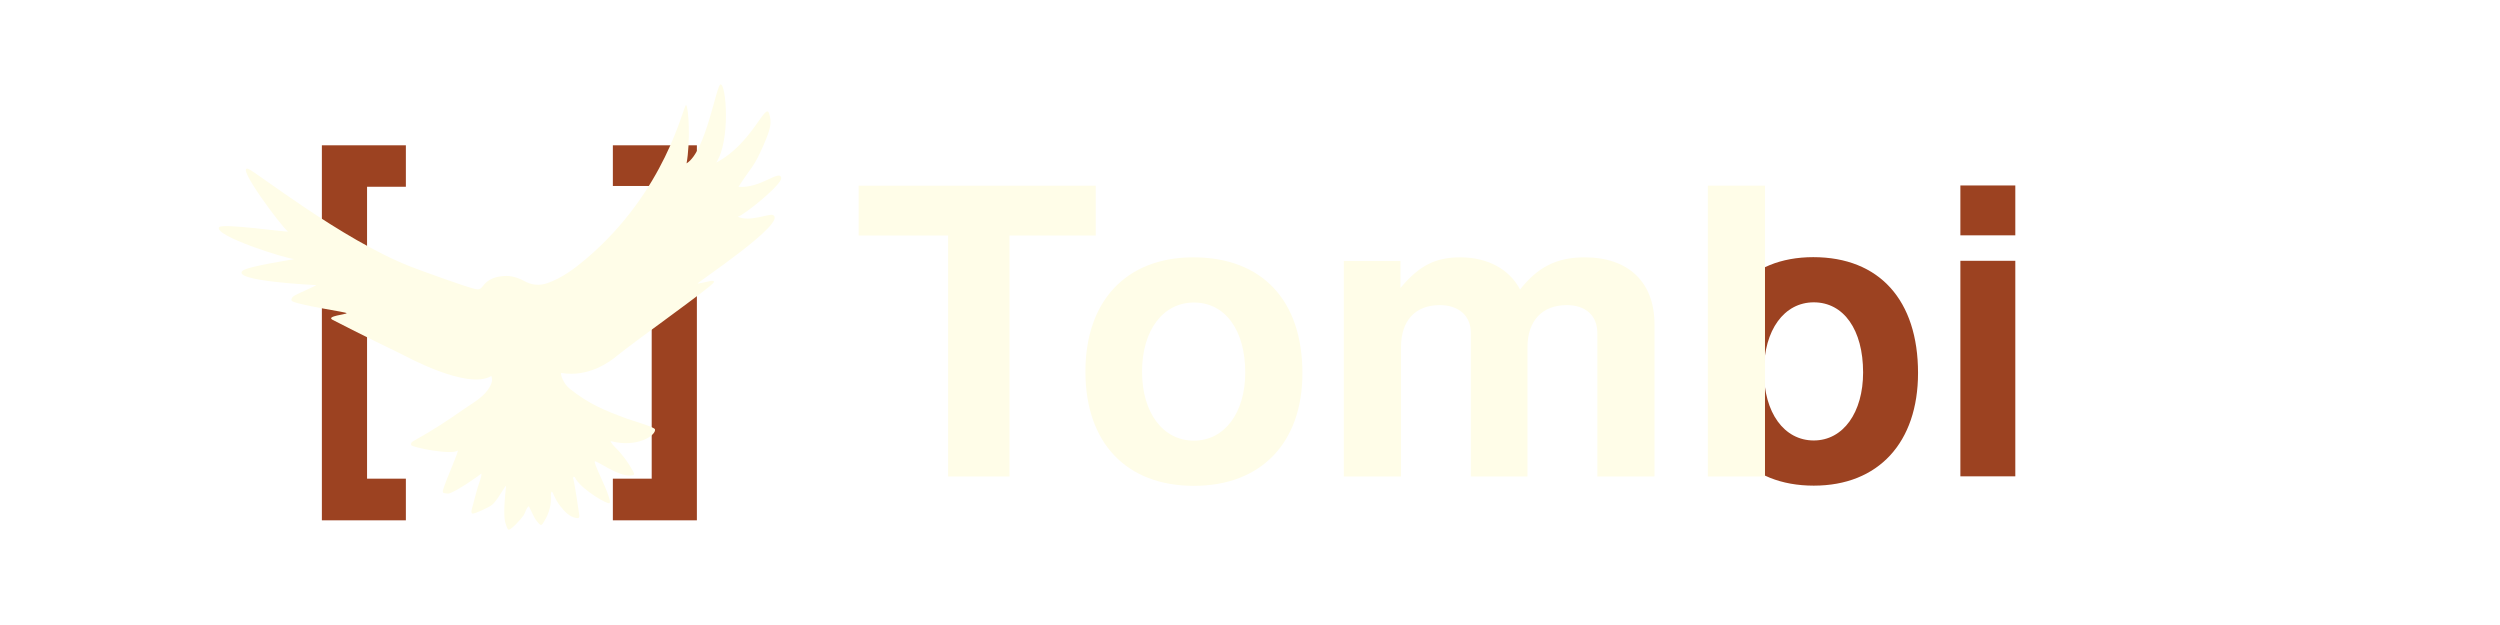
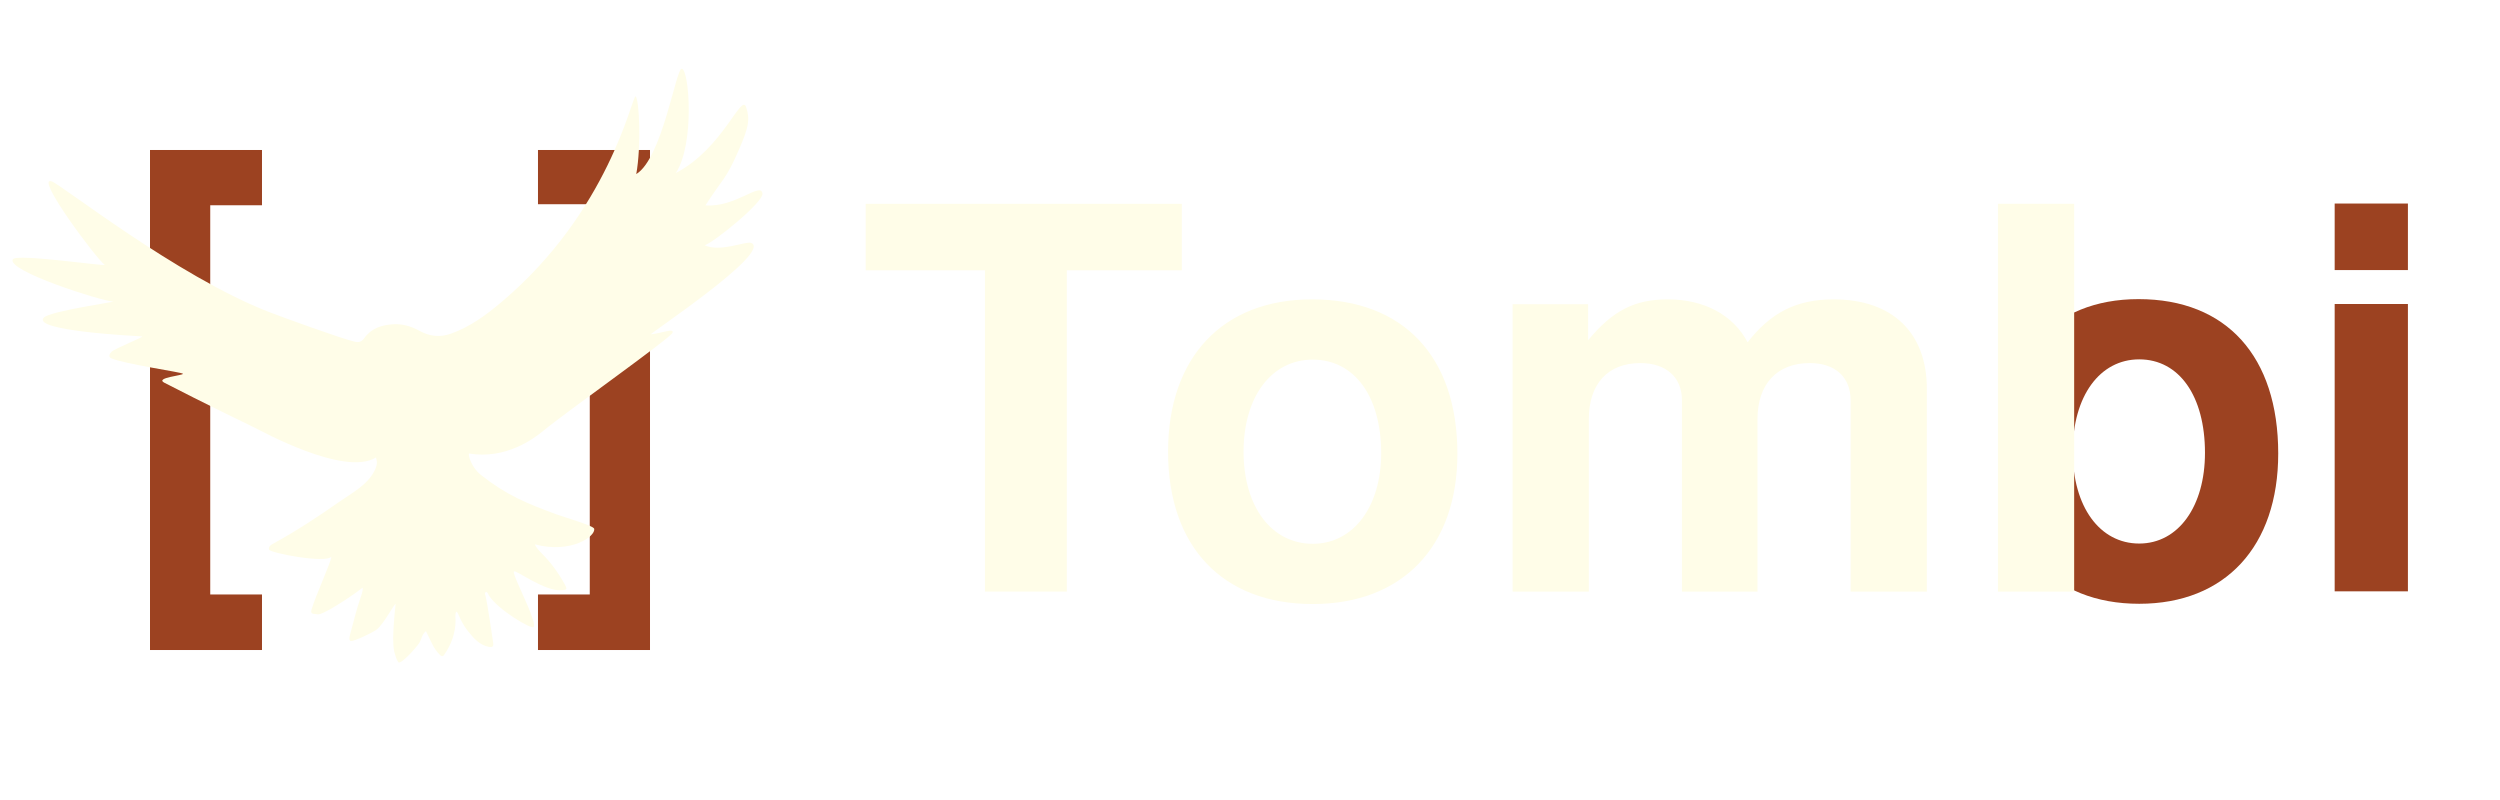
- <svg xmlns="http://www.w3.org/2000/svg" width="100%" height="100%" viewBox="0 0 800 200" version="1.1" xml:space="preserve" style="fill-rule:evenodd;clip-rule:evenodd;stroke-linejoin:round;stroke-miterlimit:2;">
-   <g transform="matrix(1.00856,0,0,1.00856,131.954,-3.20241)">
-     <g transform="matrix(10.3281,0,0,10.5452,407.206,154.298)">
-       <text x="0px" y="0px" style="font-family:'Helvetica-Bold', 'Helvetica';font-weight:700;font-size:12px;fill:rgb(156,66,33);">oi</text>
+ <svg xmlns="http://www.w3.org/2000/svg" width="100%" height="100%" viewBox="0 0 400 128" version="1.1" xml:space="preserve" style="fill-rule:evenodd;clip-rule:evenodd;stroke-linejoin:round;stroke-miterlimit:2;">
+   <g transform="matrix(0.666668,0,0,0.666668,-44.6667,-7.00003)">
+     <g transform="matrix(1.00856,0,0,1.00856,131.954,-3.20241)">
+       <g transform="matrix(10.3281,0,0,10.5452,407.206,154.298)">
+         <text x="0px" y="0px" style="font-family:'Helvetica-Bold', 'Helvetica';font-weight:700;font-size:12px;fill:rgb(156,66,33);">oi</text>
+       </g>
+       <g transform="matrix(10.7472,0,0,10.5452,209.019,154.358)">
+         <text x="0px" y="0px" style="font-family:'Helvetica-Bold', 'Helvetica';font-weight:700;font-size:12px;fill:rgb(255,253,232);">oml</text>
+       </g>
+       <g transform="matrix(10.7472,0,0,10.5452,139.754,154.358)">
+         <text x="0px" y="0px" style="font-family:'Helvetica-Bold', 'Helvetica';font-weight:700;font-size:12px;fill:rgb(255,253,232);">T</text>
+       </g>
    </g>
-     <g transform="matrix(10.7472,0,0,10.5452,209.019,154.358)">
-       <text x="0px" y="0px" style="font-family:'Helvetica-Bold', 'Helvetica';font-weight:700;font-size:12px;fill:rgb(255,253,232);">oml</text>
-     </g>
-     <g transform="matrix(10.7472,0,0,10.5452,139.754,154.358)">
-       <text x="0px" y="0px" style="font-family:'Helvetica-Bold', 'Helvetica';font-weight:700;font-size:12px;fill:rgb(255,253,232);">T</text>
-     </g>
-   </g>
-   <g transform="matrix(2.20012,0,0,2.20012,142.569,23.4277)">
-     <g transform="matrix(4.15375,0,0,4.9461,-21.1003,53.6106)">
-       <path d="M12.299,1.084L12.299,-7.523L10.939,-7.523L10.939,-8.719L13.881,-8.719L13.881,2.309L10.939,2.309L10.939,1.084L12.299,1.084Z" style="fill:rgb(156,66,33);fill-rule:nonzero;" />
-       <path d="M3.691,-8.719L3.691,-7.5L2.332,-7.5L2.332,1.084L3.691,1.084L3.691,2.309L0.75,2.309L0.75,-8.719L3.691,-8.719Z" style="fill:rgb(156,66,33);fill-rule:nonzero;" />
-     </g>
-     <g transform="matrix(0.0911527,0,0,0.0976489,-39.1848,-12.2739)">
-       <path d="M524.898,793.744C522.809,783.244 523.687,773.083 524.303,762.958C524.761,755.434 525.737,747.942 526.513,740.123C524.155,741.133 512.485,762.295 504.072,768.641C499.287,772.251 477.066,781.902 473.159,781.646C469.494,781.405 471.924,774.612 473.053,770.757C476.675,758.392 479.788,746.036 484.253,734.006C485.631,730.295 487.227,726.608 487.211,721.925C483.62,724.906 445.991,749.614 434.892,751.739C433.021,752.097 430.958,751.303 428.982,751.291C425.495,751.27 425.045,749.147 425.843,746.594C430.879,730.479 449.89,692.263 449.572,687.433C442.363,695.151 375.923,683.208 374.972,679.435C373.985,675.522 378.31,673.698 381.332,672.148C408.052,658.443 433.607,642.757 458.698,626.334C474.21,616.181 492.819,607.411 501.438,591.047C505.208,583.89 504.315,580.446 502.946,576.591C465.3,598.576 363.219,545.655 358.256,543.488C352.353,540.911 294.562,514.701 249.714,493.055C238.088,487.444 272.389,484.969 272.026,483.066C271.723,481.476 201.144,472.107 186.208,465.751C182.003,463.962 184.664,460.354 186.423,458.594C190.18,454.835 226.704,441.542 223.001,441.321C215.362,440.867 89.92,435.172 105.652,420.219C113.129,413.111 191.89,402.569 188.582,402.453C175.085,401.981 60.262,368.003 68.441,355.155C72.694,348.473 181.659,363.557 178.257,361.329C168.87,355.18 94.258,262.096 114.76,268.065C126.166,271.385 263.821,373.557 374.383,413.842C389.178,419.232 462.36,444.131 477.712,447.252C482.492,448.223 485.77,447.52 489.162,443.09C497.558,432.127 509.923,428.637 523.131,427.776C534.559,427.03 545.073,429.967 555.299,435.184C567.18,441.246 579.362,442.69 592.751,438.248C615.735,430.623 635.066,417.287 653.662,402.6C781.851,301.351 808.633,175.194 813.663,173.037C818.229,177.079 820.544,228.917 814.489,260.007C845.634,242.243 861.939,142.417 868.824,142.322C877.819,142.199 884.814,226.354 861.806,258.807C918.423,231.313 940.146,168.995 945.986,185.267C950.929,199.041 948.908,207.801 937.559,232.281C921.54,266.833 919.117,263.302 897.291,294.936C933.023,297.545 963.354,268.366 965.537,281.608C967.136,291.299 906.754,336.744 896.354,339.488C915.201,347.772 945.614,334.497 952.028,336.9C978.279,346.738 828.343,439.37 832.112,439C845.127,437.721 859.845,431.753 857.918,437.162C855.817,443.061 730.724,525.523 703.047,546.937C692.023,555.466 658.249,579.028 614.317,572.138C613.085,574.046 617.433,587.769 628.264,595.825C658.575,618.371 683.512,627.973 719.249,640.211C728.191,643.273 763.228,652.677 764.106,656.146C766.252,664.618 736.131,684.362 693.207,673.608C693.896,676.503 699.599,682.057 701.264,683.593C712.258,693.733 721.287,705.427 728.894,718.256C732.136,723.723 731.601,724.37 725.363,724.874C704.916,726.526 670.695,701.958 668.16,703.884C665.531,705.882 685.162,740.213 690.605,757.081C691.572,760.078 693.115,763.957 691.618,766.046C689.565,768.914 649.297,747.118 638.104,730.716C637.124,729.279 636.933,727.145 634.713,726.705C632.39,728.138 633.775,729.935 634.238,731.557C635.927,737.48 642.203,776.101 643.323,784.003C643.885,787.965 642.088,788.816 638.35,788.185C627.101,786.286 619.982,778.621 613.101,770.597C608.63,765.382 605.169,759.497 602.243,753.288C601.498,751.705 601.091,749.834 599.056,748.702C597.324,752.085 598.304,755.448 598.264,758.641C598.082,773.092 593.064,785.752 584.494,797.176C582.729,799.529 580.961,798.447 579.431,797.032C575.606,793.496 572.568,789.336 570.169,784.708C567.74,780.022 565.287,775.348 562.804,770.591C557.948,774.139 557.565,779.745 554.72,783.907C551.38,788.794 532.387,808.807 529.635,805.167C527.181,801.923 526.401,797.888 524.898,793.744" style="fill:rgb(255,253,232);fill-rule:nonzero;" />
+     <g transform="matrix(2.20012,0,0,2.20012,142.569,23.4277)">
+       <g transform="matrix(4.15375,0,0,4.9461,-21.1003,53.6106)">
+         <path d="M12.299,1.084L12.299,-7.523L10.939,-7.523L10.939,-8.719L13.881,-8.719L13.881,2.309L10.939,2.309L10.939,1.084L12.299,1.084Z" style="fill:rgb(156,66,33);fill-rule:nonzero;" />
+         <path d="M3.691,-8.719L3.691,-7.5L2.332,-7.5L2.332,1.084L3.691,1.084L3.691,2.309L0.75,2.309L0.75,-8.719L3.691,-8.719Z" style="fill:rgb(156,66,33);fill-rule:nonzero;" />
+       </g>
+       <g transform="matrix(0.0911527,0,0,0.0976489,-39.1848,-12.2739)">
+         <path d="M524.898,793.744C522.809,783.244 523.687,773.083 524.303,762.958C524.761,755.434 525.737,747.942 526.513,740.123C524.155,741.133 512.485,762.295 504.072,768.641C499.287,772.251 477.066,781.902 473.159,781.646C469.494,781.405 471.924,774.612 473.053,770.757C476.675,758.392 479.788,746.036 484.253,734.006C485.631,730.295 487.227,726.608 487.211,721.925C483.62,724.906 445.991,749.614 434.892,751.739C433.021,752.097 430.958,751.303 428.982,751.291C425.495,751.27 425.045,749.147 425.843,746.594C430.879,730.479 449.89,692.263 449.572,687.433C442.363,695.151 375.923,683.208 374.972,679.435C373.985,675.522 378.31,673.698 381.332,672.148C408.052,658.443 433.607,642.757 458.698,626.334C474.21,616.181 492.819,607.411 501.438,591.047C505.208,583.89 504.315,580.446 502.946,576.591C465.3,598.576 363.219,545.655 358.256,543.488C352.353,540.911 294.562,514.701 249.714,493.055C238.088,487.444 272.389,484.969 272.026,483.066C271.723,481.476 201.144,472.107 186.208,465.751C182.003,463.962 184.664,460.354 186.423,458.594C190.18,454.835 226.704,441.542 223.001,441.321C215.362,440.867 89.92,435.172 105.652,420.219C113.129,413.111 191.89,402.569 188.582,402.453C175.085,401.981 60.262,368.003 68.441,355.155C72.694,348.473 181.659,363.557 178.257,361.329C168.87,355.18 94.258,262.096 114.76,268.065C126.166,271.385 263.821,373.557 374.383,413.842C389.178,419.232 462.36,444.131 477.712,447.252C482.492,448.223 485.77,447.52 489.162,443.09C497.558,432.127 509.923,428.637 523.131,427.776C534.559,427.03 545.073,429.967 555.299,435.184C567.18,441.246 579.362,442.69 592.751,438.248C615.735,430.623 635.066,417.287 653.662,402.6C781.851,301.351 808.633,175.194 813.663,173.037C818.229,177.079 820.544,228.917 814.489,260.007C845.634,242.243 861.939,142.417 868.824,142.322C877.819,142.199 884.814,226.354 861.806,258.807C918.423,231.313 940.146,168.995 945.986,185.267C950.929,199.041 948.908,207.801 937.559,232.281C921.54,266.833 919.117,263.302 897.291,294.936C933.023,297.545 963.354,268.366 965.537,281.608C967.136,291.299 906.754,336.744 896.354,339.488C915.201,347.772 945.614,334.497 952.028,336.9C978.279,346.738 828.343,439.37 832.112,439C845.127,437.721 859.845,431.753 857.918,437.162C855.817,443.061 730.724,525.523 703.047,546.937C692.023,555.466 658.249,579.028 614.317,572.138C613.085,574.046 617.433,587.769 628.264,595.825C658.575,618.371 683.512,627.973 719.249,640.211C728.191,643.273 763.228,652.677 764.106,656.146C766.252,664.618 736.131,684.362 693.207,673.608C693.896,676.503 699.599,682.057 701.264,683.593C712.258,693.733 721.287,705.427 728.894,718.256C732.136,723.723 731.601,724.37 725.363,724.874C704.916,726.526 670.695,701.958 668.16,703.884C665.531,705.882 685.162,740.213 690.605,757.081C691.572,760.078 693.115,763.957 691.618,766.046C689.565,768.914 649.297,747.118 638.104,730.716C637.124,729.279 636.933,727.145 634.713,726.705C632.39,728.138 633.775,729.935 634.238,731.557C635.927,737.48 642.203,776.101 643.323,784.003C643.885,787.965 642.088,788.816 638.35,788.185C627.101,786.286 619.982,778.621 613.101,770.597C608.63,765.382 605.169,759.497 602.243,753.288C601.498,751.705 601.091,749.834 599.056,748.702C597.324,752.085 598.304,755.448 598.264,758.641C598.082,773.092 593.064,785.752 584.494,797.176C582.729,799.529 580.961,798.447 579.431,797.032C575.606,793.496 572.568,789.336 570.169,784.708C567.74,780.022 565.287,775.348 562.804,770.591C557.948,774.139 557.565,779.745 554.72,783.907C551.38,788.794 532.387,808.807 529.635,805.167C527.181,801.923 526.401,797.888 524.898,793.744" style="fill:rgb(255,253,232);fill-rule:nonzero;" />
+       </g>
    </g>
  </g>
</svg>
